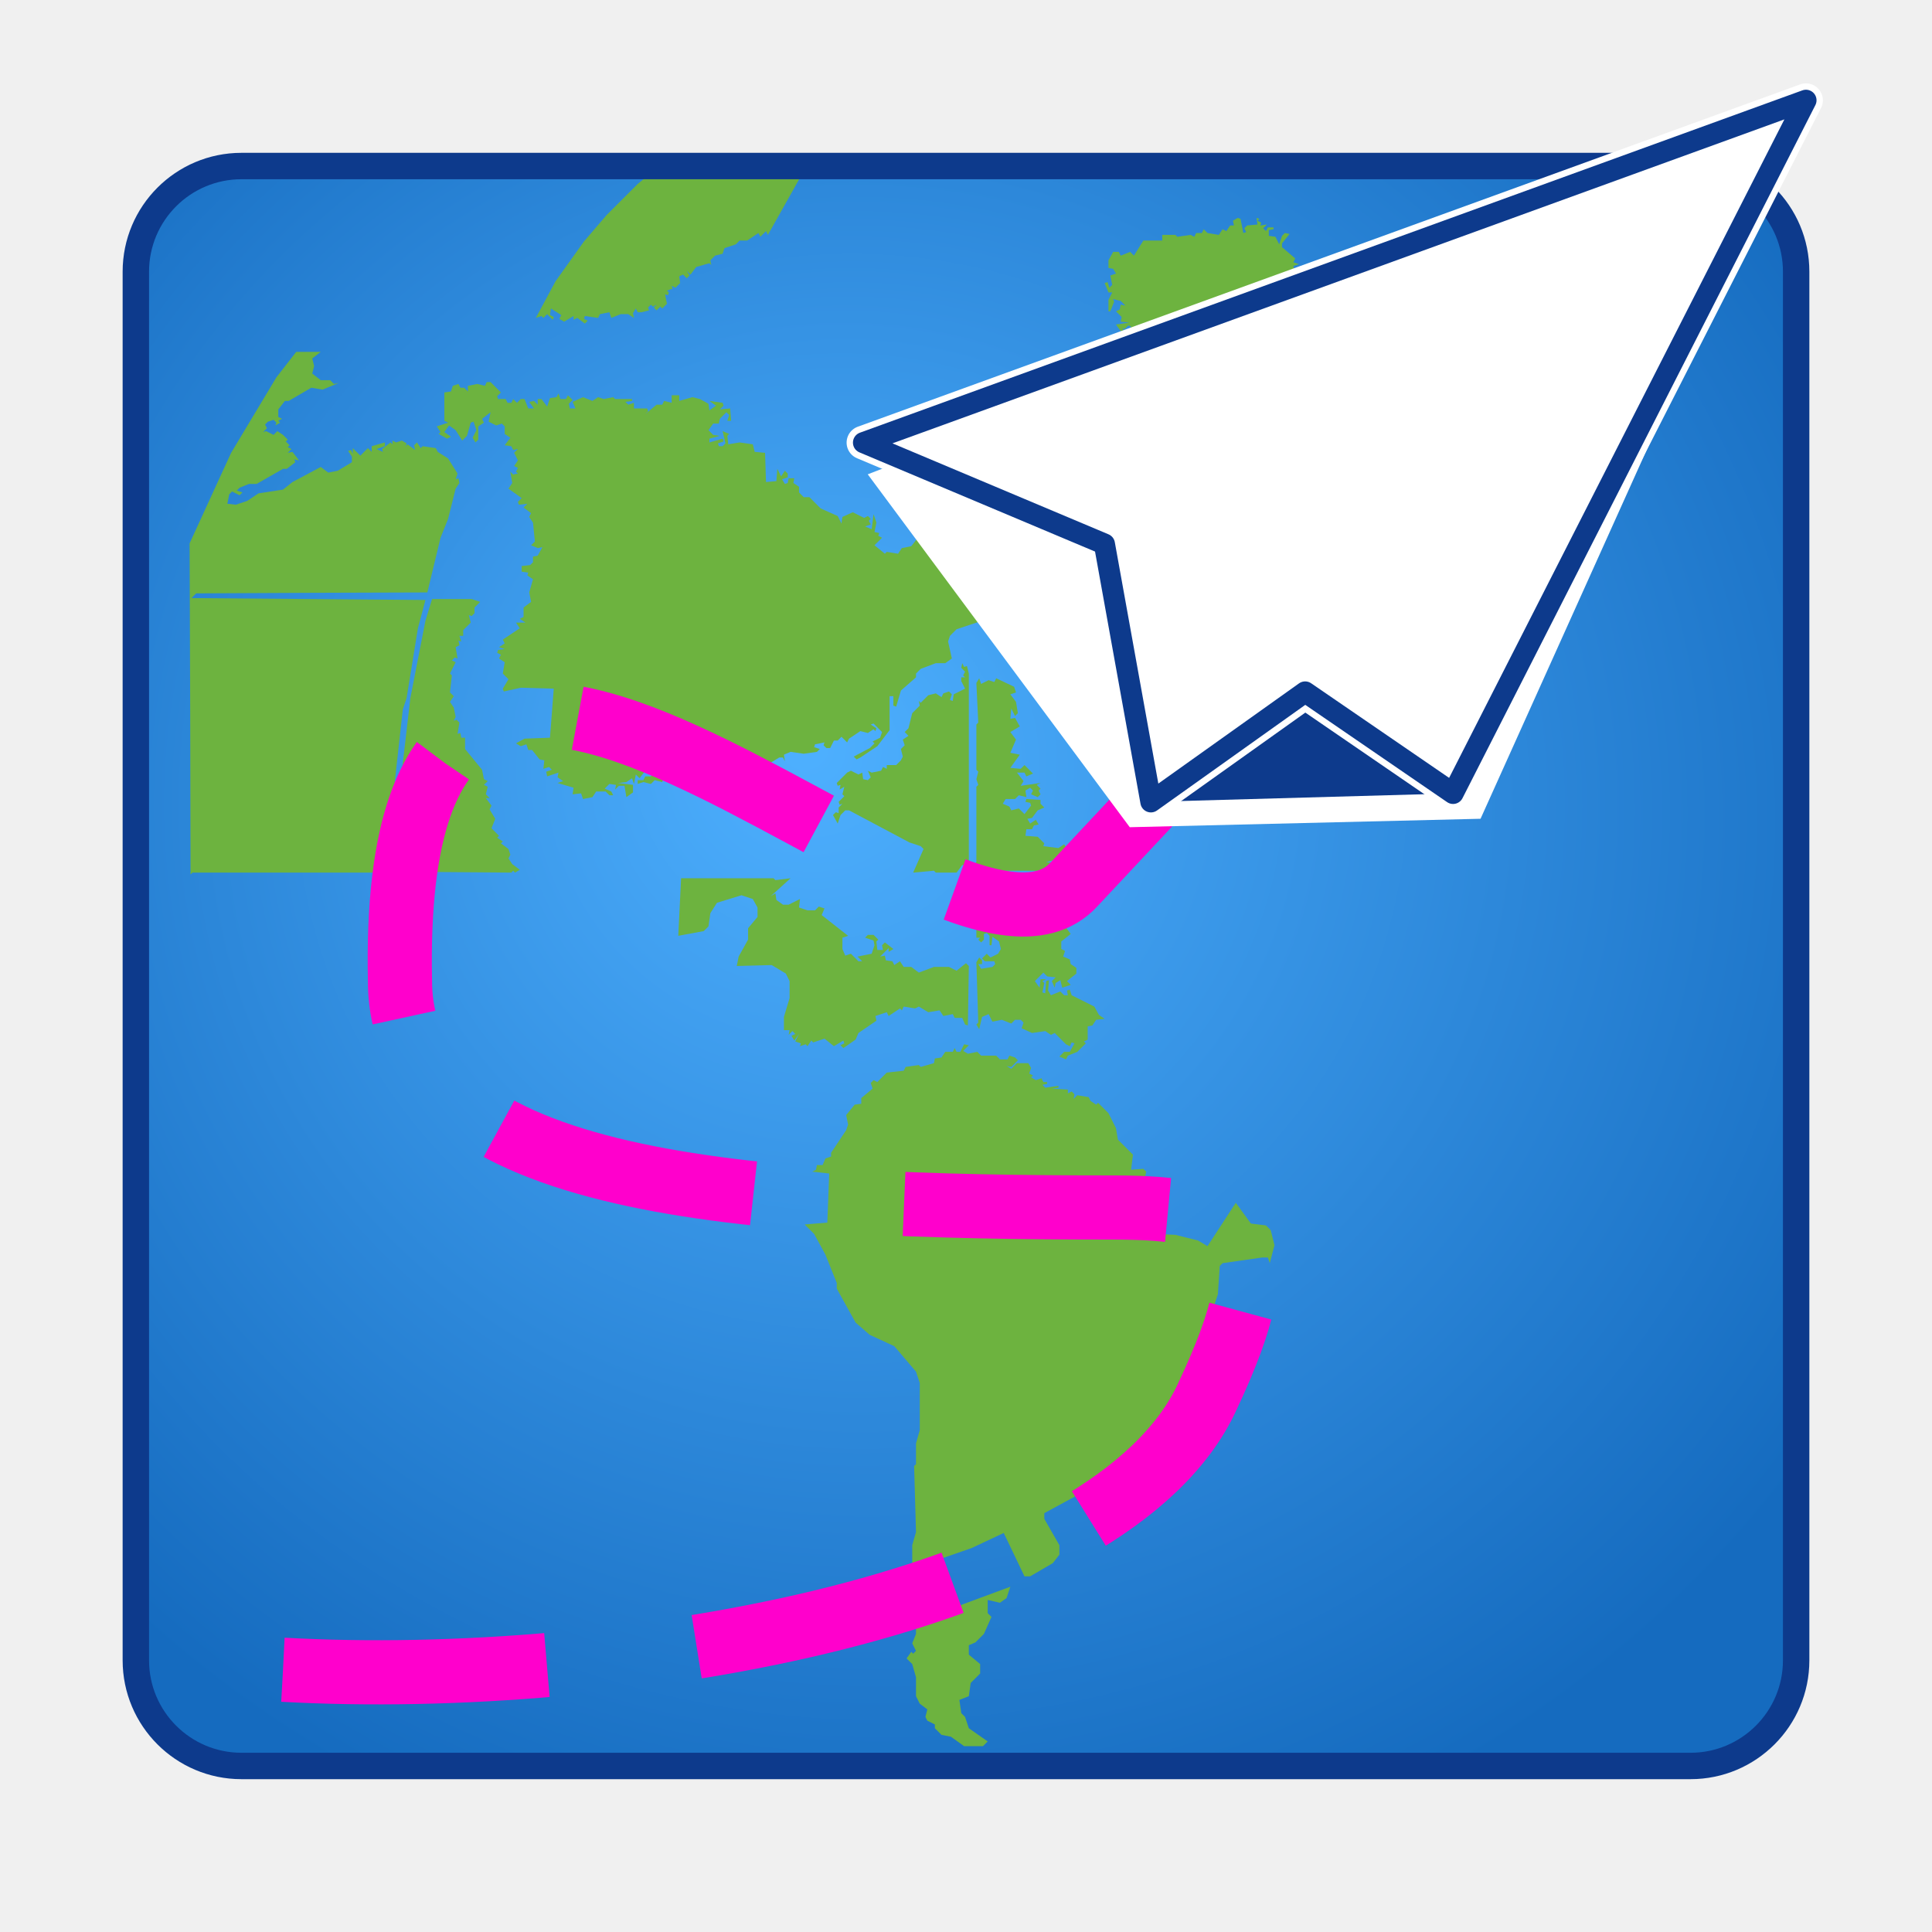
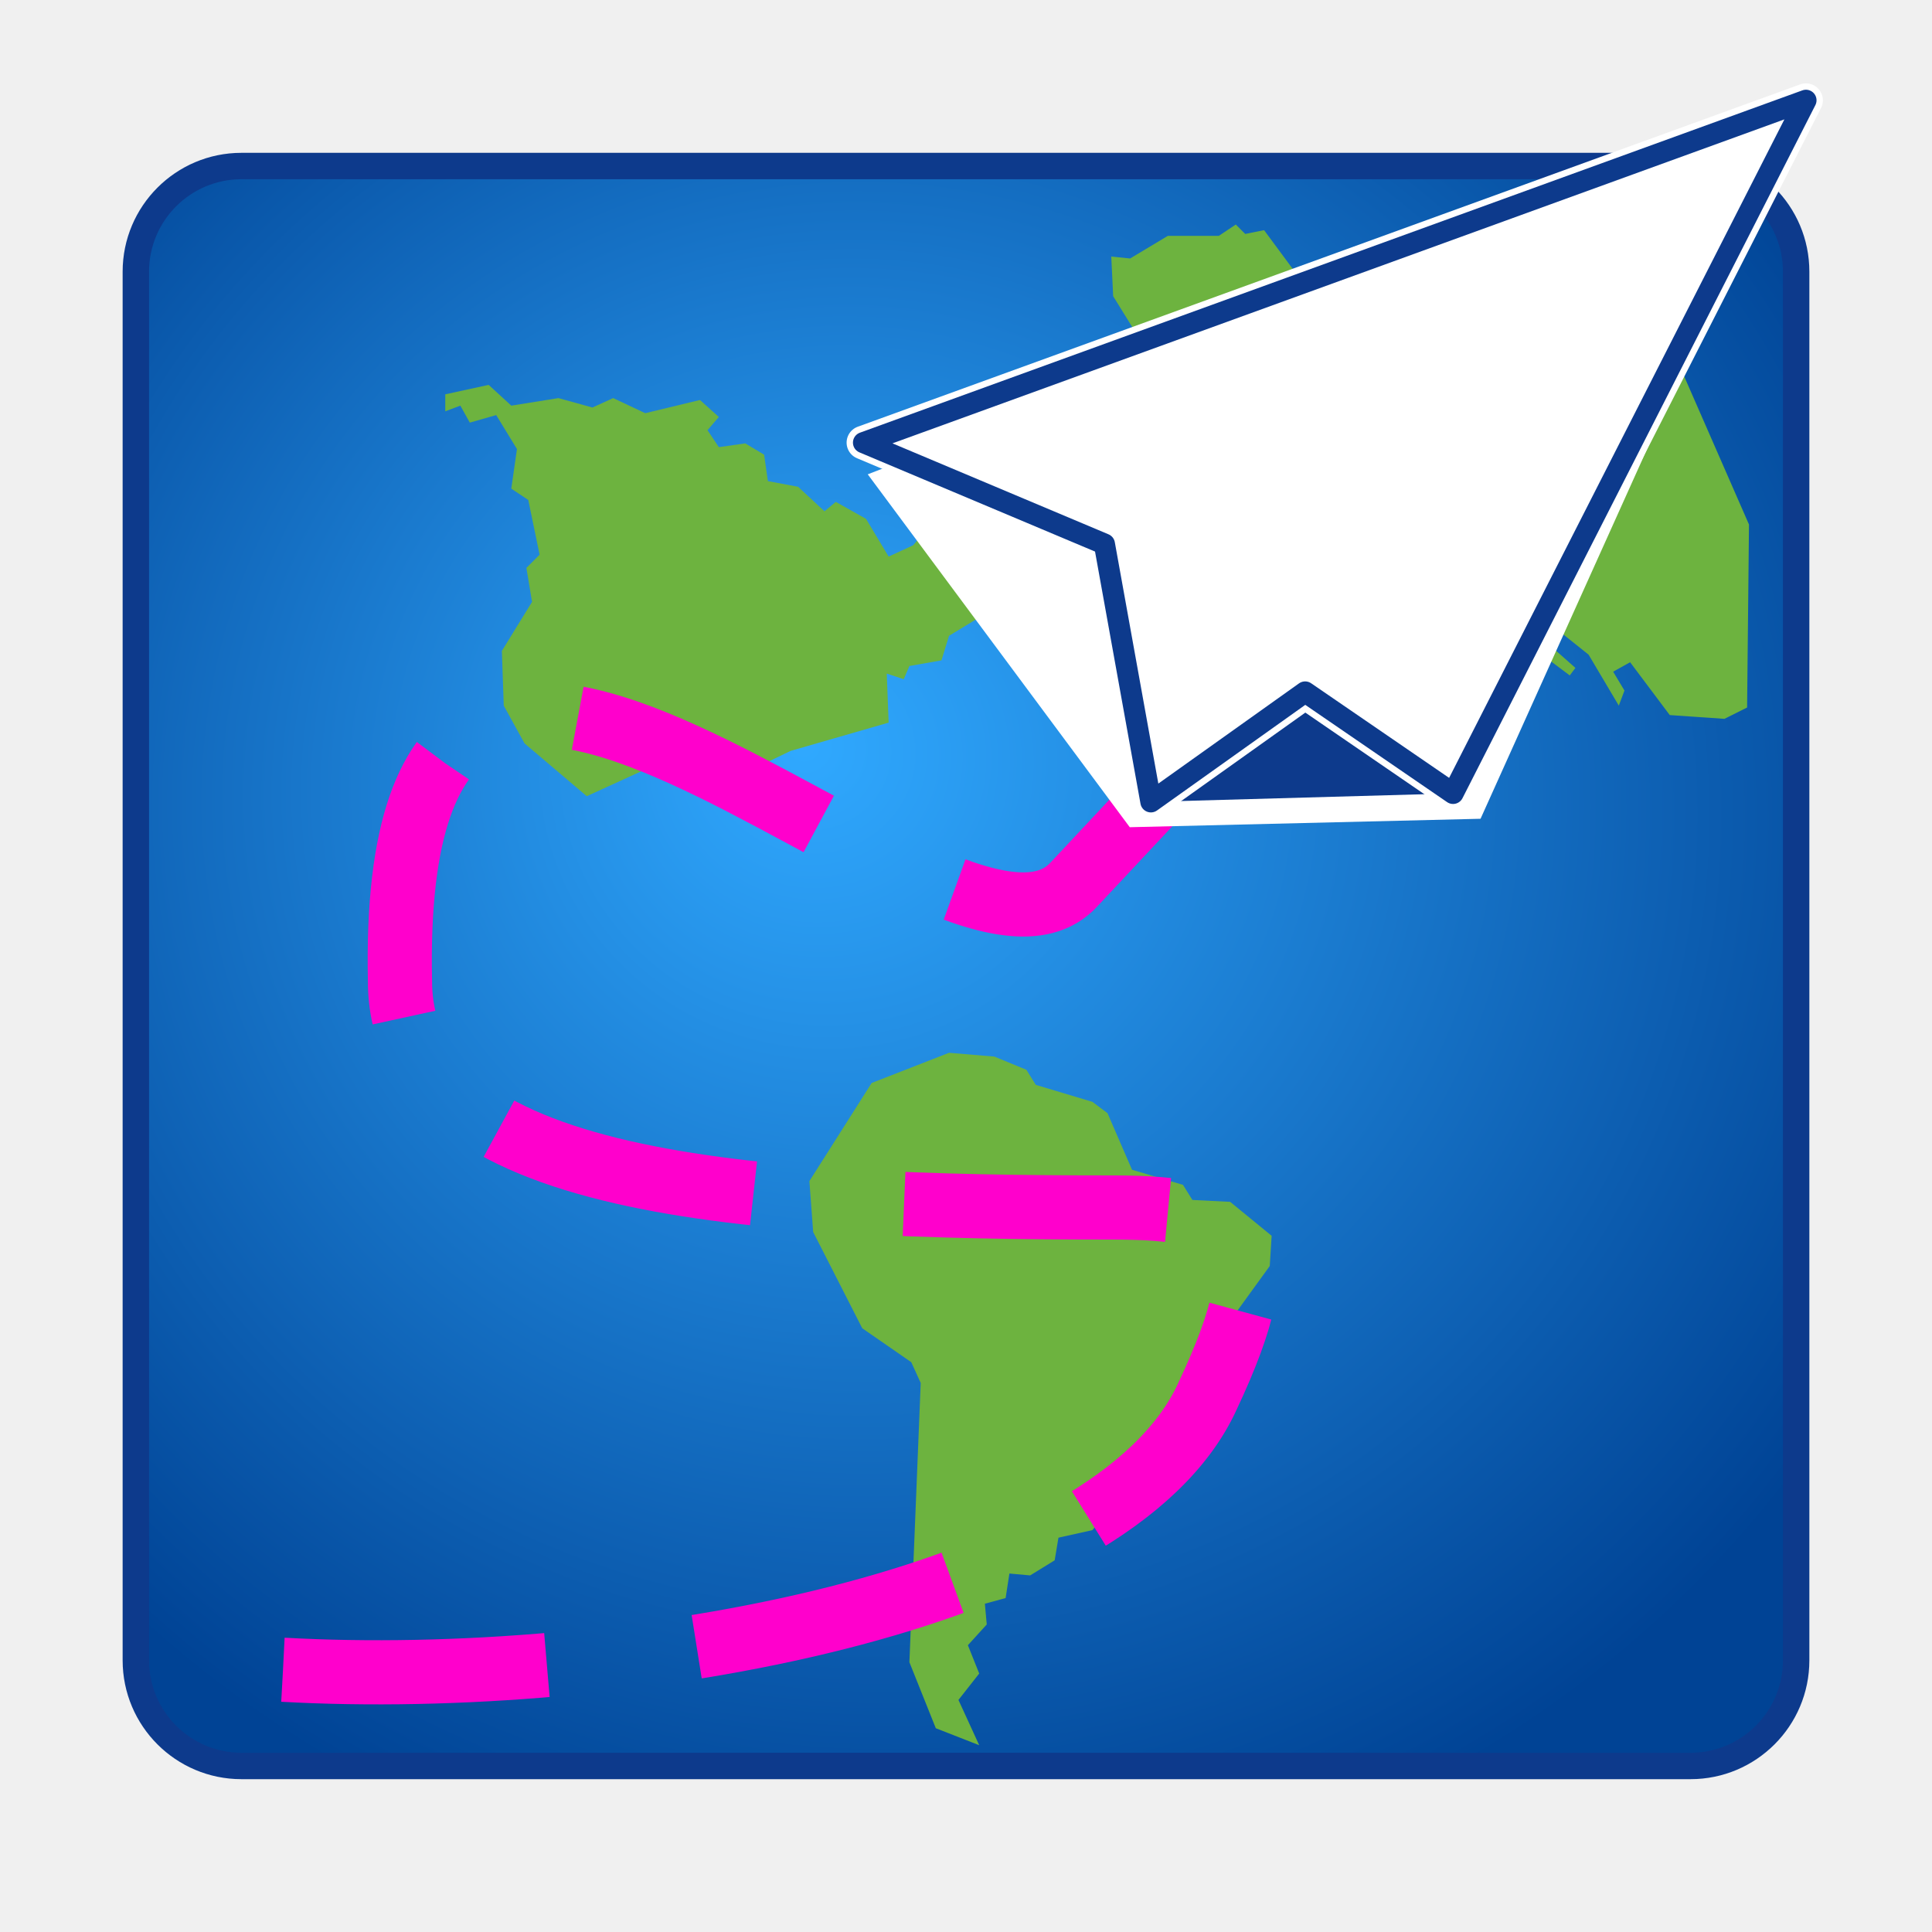
<svg xmlns="http://www.w3.org/2000/svg" viewBox="0 0 1024 1024" width="1024" height="1024" role="img" aria-label="flight_vis">
  <defs>
    <clipPath id="mapClip">
      <rect x="72" y="88" width="880" height="848" rx="56" ry="56" />
    </clipPath>
    <radialGradient id="oceanGrad" cx="46%" cy="42%" r="68%" fx="40%" fy="36%">
-       <stop offset="0%" stop-color="#4EB0FF" />
-       <stop offset="100%" stop-color="#156BBF" />
+       <stop offset="0%" stop-color="#30A9FF" />
+       <stop offset="100%" stop-color="#004395" />
    </radialGradient>
  </defs>
  <g clip-path="url(#mapClip)">
    <rect x="72" y="88" width="880" height="848" fill="url(#oceanGrad)" />
-     <path fill="#6DB33F" fill-rule="nonzero" d="M 309,423.5 L 308,420.5 L 303.5,421 L 304,417.5 L 295.5,415 L 298.5,414 L 295.5,412 L 296,409.5 L 290,411.5 L 289.5,409 L 292.5,408 L 291,406.5 L 288,407.5 L 288.5,403 L 286,402.5 L 282,397.5 L 280,397.5 L 279,394.5 L 276,395.5 L 273.5,394 L 278,391.5 L 291.5,391 L 293.5,365 L 276,364.5 L 267,366.5 L 266.5,365 L 269.5,360 L 266.5,357 L 267.5,351 L 264.5,349 L 265.5,347 L 263.5,346 L 264,344.5 L 267.5,344 L 264.5,343 L 267.5,341 L 266.5,339 L 275.5,333 L 273.5,330 L 278.5,330 L 275.5,328 L 277.5,327 L 277.5,322 L 281.5,319 L 280.5,314 L 282.5,307 L 279.5,305 L 280,303.5 L 276.5,303 L 276.5,300 L 281,299.5 L 282.5,298 L 282.5,295 L 285,294.5 L 287.5,290 L 285,290.5 L 281.5,289 L 283.5,287 L 282.5,277 L 280.5,274 L 281.5,272 L 277.5,269 L 279.5,267 L 275,267.5 L 274.5,266 L 276.5,264 L 269.5,259 L 271.5,256 L 270.5,250 L 272,251.5 L 274.5,251 L 273.5,250 L 274.5,248 L 272.5,247 L 274.5,244 L 272.5,240 L 274.5,238 L 272,238.5 L 271,236.5 L 267.5,236 L 270.5,232 L 267.5,230 L 267.5,226 L 266,224.5 L 263,225.5 L 259,223.5 L 260,218.5 L 255.5,222 L 256.5,224 L 253.5,226 L 253.5,233 L 252,234.5 L 250.5,232 L 252.5,228 L 251,223.5 L 249.5,224 L 247.5,231 L 245,233.5 L 241.5,228 L 238,225.5 L 235.5,229 L 239,231.5 L 237,232.5 L 232.5,230 L 233.5,229 L 231.5,226 L 237.5,224 L 235.5,223 L 235.5,208 L 239,207.5 L 240,204.5 L 243,203.5 L 244,205.5 L 246,205.5 L 248,207.5 L 248,204.5 L 253,203.5 L 257,204.5 L 258,202.5 L 260,202.5 L 265.5,208 L 263.5,210 L 264,211.5 L 268,211.5 L 269,213.5 L 271,213.5 L 272,211.5 L 274,213.5 L 276,211.5 L 278,211.5 L 280,216.5 L 283,216.5 L 280.5,213 L 283,212.5 L 285,214.5 L 285,211.5 L 287,211.5 L 290,215.5 L 291.5,211 L 295,210.5 L 296,208.5 L 297,211.5 L 300,211.5 L 301,209.5 L 303.5,212 L 301.5,214 L 302,216.5 L 305,216.5 L 303.5,213 L 309,210.5 L 314,212.5 L 317,210.5 L 320,211.5 L 325,210.5 L 326,211.5 L 335,211.5 L 335,212.5 L 331.5,213 L 333,214.5 L 336,213.5 L 336,216.5 L 343,216.5 L 343.5,218 L 342,219.5 L 348,214.5 L 351,214.5 L 352,212.5 L 356,213.5 L 356,209.5 L 360,209.5 L 360,212.5 L 367,210.5 L 371,211.5 L 375.5,214 L 376,217.5 L 379.5,215 L 376,212.5 L 383,213.5 L 383.5,215 L 381.5,217 L 387,216.5 L 387.5,223 L 385.5,223 L 386.5,220 L 385,218.5 L 381.5,222 L 381,224.5 L 378,224.5 L 375.5,228 L 378,230.5 L 381.5,231 L 376,232.5 L 376,234.5 L 383,232.5 L 383.5,234 L 380.5,235 L 381,236.5 L 383,236.5 L 384.5,235 L 383,228.5 L 386.5,230 L 385.5,231 L 386,235.5 L 392,234.5 L 399,235.5 L 400,239.5 L 405.5,240 L 406,255.5 L 411.5,255 L 412,248.5 L 414,252.5 L 416,249.5 L 417.5,251 L 417.5,253 L 414.5,254 L 416,256.5 L 417.5,256 L 418,253.5 L 421,253.5 L 420.5,256 L 423.5,258 L 423.5,261 L 426,263.5 L 429,263.5 L 435,269.5 L 444,273.5 L 446,277.5 L 446.5,274 L 452,271.5 L 458,274.5 L 460,273.5 L 461.5,275 L 460.5,276 L 461.5,278 L 458.5,279 L 462,280.5 L 463,272.5 L 464.5,277 L 463.5,282 L 466,282.5 L 465.5,284 L 467.5,285 L 463.5,289 L 469,293.5 L 470,292.5 L 476,293.5 L 478,290.5 L 483,289.5 L 486.5,285 L 486.5,283 L 488,283.5 L 490.5,281 L 491.5,277 L 495.5,275 L 495.5,272 L 498.5,270 L 498.5,268 L 501,267.5 L 503.5,265 L 502.5,258 L 500,255.5 L 519,262.5 L 528,267.5 L 538,270.5 L 549,276.5 L 570.5,285 L 557,293.5 L 546,293.5 L 545,292.5 L 533,293.5 L 523,299.5 L 517.5,305 L 518,306.5 L 532,299.5 L 538,299.5 L 539.5,301 L 539.5,304 L 534.5,308 L 536.5,311 L 535.5,315 L 542,319.5 L 547,319.5 L 550,318.5 L 553,314.5 L 555.5,316 L 555.5,321 L 551,325.5 L 543,327.5 L 531,335.5 L 529,335.5 L 526.5,333 L 526.5,330 L 532,325.5 L 534.5,325 L 533,321.5 L 524,324.5 L 519,329.5 L 507,333.5 L 503.5,337 L 502.5,340 L 504.5,349 L 501,351.5 L 496,351.5 L 488,354.5 L 485.5,357 L 485.5,359 L 477.5,366 L 475,374.5 L 473.5,374 L 473.5,369 L 471.5,369 L 471.5,387 L 465,395.5 L 456,401.5 L 454,402.5 L 452.5,401 L 461,396.5 L 463.5,394 L 462.5,393 L 466.5,391 L 467.5,388 L 463,383.5 L 461.5,384 L 464.5,386 L 464,387.5 L 463,386.5 L 460,388.5 L 456,387.5 L 450,391.5 L 449,393.5 L 446,390.5 L 444,392.5 L 442,392.5 L 440,396.5 L 438,396.5 L 436.5,395 L 437,393.5 L 432,394.5 L 431.5,396 L 434.5,397 L 433,398.5 L 426,399.5 L 419,398.5 L 415.5,400 L 416,403.5 L 415,401.5 L 413,401.5 L 408,404.5 L 407,406.5 L 386,396.5 L 380.5,407 L 379,408.5 L 378,407.5 L 376,408.5 L 375,411.5 L 374.5,409 L 373,408.5 L 371,412.5 L 357,410.5 L 352,411.5 L 351,414.5 L 347,413.5 L 345,415.5 L 341,414.5 L 338,415.5 L 338,413.5 L 341,413.5 L 342,411.5 L 345,411.5 L 346,409.5 L 354.5,410 L 364.5,386 L 337,374.5 L 319,369.5 L 317.5,371 L 311.5,395 L 340,404.5 L 343.5,407 L 343.5,409 L 342,408.5 L 339,412.5 L 337,410.5 L 336,415.5 L 335,412.5 L 332,414.5 L 327.5,415 L 335.5,416 L 335.5,420 L 332,422.5 L 331,416.5 L 328,416.5 L 326,418.5 L 326.5,416 L 323,415.5 L 320.5,418 L 324,419.5 L 325,421.5 L 323,421.5 L 321,419.5 L 316,419.5 L 314,422.5 L 309,423.5 Z" />
-     <path fill="#6DB33F" fill-rule="nonzero" d="M 521,925.5 L 511,925.5 L 504,920.5 L 499,919.5 L 495.5,916 L 495.5,914 L 491.5,912 L 490.5,910 L 491.5,906 L 487.5,903 L 485.5,899 L 485.5,889 L 483.5,882 L 480.5,879 L 483,875.5 L 484,876.5 L 485.5,875 L 483.5,871 L 485.5,866 L 485.5,857 L 481.5,854 L 481.5,832 L 483.5,829 L 483.5,819 L 485.5,812 L 484.5,777 L 485.5,776 L 485.5,765 L 487.5,758 L 487.5,733 L 485.5,727 L 474,713.5 L 461,707.5 L 453.5,701 L 443.5,683 L 443.5,680 L 437.5,665 L 431.5,654 L 426.5,649 L 438.5,648 L 439.5,622 L 430.5,621 L 432.5,620 L 433,617.5 L 436,617.5 L 437.5,614 L 440.5,613 L 440.5,611 L 448.5,599 L 449.5,596 L 448.5,591 L 453,585.5 L 456.5,585 L 456.5,582 L 462.5,577 L 461.5,574 L 463,572.5 L 465,573.5 L 470,568.5 L 479,567.5 L 480,565.5 L 487,564.5 L 488,565.5 L 495,563.5 L 495.5,561 L 499,560.5 L 501,557.5 L 505,557.5 L 506,555.5 L 507,557.5 L 509,557.5 L 511,553.5 L 513.5,554 L 510.5,557 L 513,558.5 L 518,557.5 L 520,559.5 L 528,559.5 L 530,561.5 L 534,561.5 L 535,559.5 L 538,560.5 L 539.5,562 L 536,565.5 L 533.5,565 L 536,566.5 L 539,563.5 L 545,563.5 L 546.5,566 L 545.5,569 L 547.5,570 L 546.5,571 L 549,572.5 L 552,571.5 L 553,573.5 L 555,573.5 L 555,574.5 L 552.5,575 L 554,576.5 L 561,575.5 L 561,576.5 L 557.5,577 L 566,577.5 L 566,579.5 L 568,578.5 L 569.5,580 L 569,582.5 L 571,580.5 L 577,581.5 L 578,583.5 L 581,585.5 L 582,584.5 L 587.5,590 L 591.5,598 L 592.5,604 L 600.5,612 L 599.5,620 L 606,619.5 L 607.5,621 L 606.5,626 L 602.5,627 L 602,653.5 L 623,654.5 L 635,657.5 L 640,660.5 L 655,637.5 L 663,648.5 L 671,649.5 L 673.5,652 L 675.5,660 L 673,669.5 L 672,666.5 L 669,666.5 L 648,669.5 L 646.5,671 L 645.5,686 L 638.5,707 L 639,709.5 L 646,711.5 L 651.5,715 L 644.5,734 L 642,735.5 L 630,729.5 L 615.5,754 L 603.5,766 L 601.5,773 L 596.5,780 L 595,785.5 L 589,779.5 L 571,792.5 L 553.5,802 L 553.5,805 L 561.5,819 L 561.5,824 L 558,828.5 L 546,835.5 L 543,835.5 L 532,812.5 L 515,820.5 L 490.5,829 L 499,854.5 L 535.5,841 L 533.5,847 L 530,849.5 L 523.5,848 L 523.5,855 L 525.5,857 L 521.5,866 L 517,870.5 L 513.5,872 L 513.5,877 L 519.5,882 L 519.5,887 L 514.5,892 L 513.5,899 L 508.5,901 L 509.5,908 L 511.5,910 L 513.5,916 L 523.5,923 L 521,925.5 Z" />
-     <path fill="#6DB33F" fill-rule="nonzero" d="M 565,561.5 L 561.5,560 L 564,557.5 L 567,557.5 L 569.5,553 L 568,552.5 L 567,554.5 L 565,553.5 L 559,547.5 L 557,548.5 L 554,546.5 L 547,547.5 L 541.5,545 L 542.5,542 L 541,540.5 L 538,540.5 L 536,542.5 L 531,540.5 L 526,541.5 L 524,537.5 L 520.5,539 L 519,545.5 L 517.5,543 L 518.5,542 L 517.5,510 L 519,507.5 L 520.5,509 L 520.5,511 L 518.5,511 L 520,513.5 L 526,512.5 L 527.5,511 L 527,509.5 L 522,509.5 L 520.5,508 L 523,505.5 L 525,507.5 L 529,505.5 L 530.5,503 L 529.5,499 L 526,496.5 L 525.5,501 L 524.5,501 L 524.5,496 L 523,494.5 L 521.5,495 L 521.5,498 L 520,499.5 L 518.5,498 L 519.5,497 L 517.5,497 L 517.5,490 L 522,489.5 L 535,492.5 L 553,491.5 L 553.5,489 L 550.5,478 L 551.5,472 L 549.5,471 L 550.5,469 L 548.5,468 L 553,466.5 L 554,467.5 L 559,466.5 L 571,467.5 L 571,469.5 L 570,468.5 L 569,469.5 L 562,468.5 L 561.5,470 L 566,474.5 L 572,475.5 L 573,474.5 L 577.5,476 L 577,477.5 L 574,477.5 L 573,479.5 L 571,479.5 L 569,483.5 L 567,481.5 L 564.5,483 L 566.5,487 L 564.5,491 L 567.5,495 L 562.5,499 L 562.5,503 L 564.5,504 L 563.5,507 L 567,508.5 L 567.5,511 L 570.5,513 L 570.5,516 L 565.5,520 L 567.5,522 L 563,523.5 L 562,519.5 L 559.5,521 L 559,523.5 L 557.5,520 L 559.5,518 L 555,517.5 L 553,515.5 L 548.5,520 L 551,523.5 L 551.5,519 L 554.5,519 L 552.5,520 L 553.5,521 L 552.5,526 L 554,526.5 L 554.5,520 L 556,519.5 L 555.5,525 L 557,527.5 L 562,525.5 L 564,527.5 L 566,527.5 L 565.5,525 L 567,524.5 L 568,527.5 L 580,533.5 L 582.5,538 L 585.5,540 L 581,540.5 L 579,543.5 L 576.5,544 L 576.5,551 L 574.5,552 L 575.5,553 L 571,557.5 L 566,559.5 L 565,561.5 Z" />
-     <path fill="#6DB33F" fill-rule="nonzero" d="M 101,463.5 L 100.8,375.8 L 100.5,288 L 122.5,240 L 146.5,200 L 157,186.5 L 170,186.5 L 165.5,190 L 166.5,194 L 165.5,198 L 170,201.5 L 175,201.5 L 177,203.5 L 179.5,203 L 171,206.5 L 165,205.5 L 153,212.5 L 151,212.5 L 147.5,217 L 147.5,221 L 149.5,222 L 147.5,223 L 148.5,224 L 146,225.5 L 146.5,224 L 145,222.5 L 142,223.5 L 140.5,225 L 141.5,227 L 139.5,229 L 141,228.5 L 145,230.5 L 147,228.5 L 150,230.5 L 152.5,233 L 151.5,234 L 153.5,236 L 152.5,237 L 154.5,238 L 152.5,240 L 155,239.5 L 158.5,244 L 156,243.5 L 156.5,245 L 152,248.5 L 150,248.5 L 136,256.5 L 132,256.5 L 127,258.5 L 125.5,260 L 128.5,261 L 127,262.5 L 123,260.5 L 121.5,262 L 120.5,267 L 125,267.5 L 131,265.5 L 137,261.5 L 150,259.5 L 155,255.5 L 170,247.5 L 174,250.5 L 179,249.5 L 186.5,245 L 186.5,242 L 184.5,239 L 186,238.5 L 187,240.5 L 187,237.5 L 191,241.5 L 195,237.5 L 197,239.5 L 197,236.5 L 204,234.5 L 204,236.5 L 199.5,238 L 203,239.5 L 202.5,238 L 207,234.5 L 208,235.5 L 208,233.5 L 210,234.5 L 213,233.5 L 215.5,235 L 215,236.5 L 216,235.5 L 220,238.5 L 219.5,236 L 221,234.5 L 223,237.5 L 224,236.5 L 231,237.5 L 232,239.5 L 237.5,243 L 242.5,251 L 241.5,254 L 243,253.5 L 243.5,256 L 241.5,259 L 237.5,275 L 233.5,285 L 226.5,314 L 165.2,314.2 L 104,314.5 L 101.5,317 L 163.5,317.5 L 225.5,318 L 221.5,333 L 215.5,370 L 213.5,376 L 207.5,430 L 203.5,442 L 203.5,447 L 205.5,448 L 205.5,461 L 204,462.5 L 153,462.5 L 102,462.5 L 101,463.5 Z" />
-     <path fill="#6DB33F" fill-rule="nonzero" d="M 447,555.5 L 445.5,554 L 447.5,553 L 447,551.5 L 442,554.5 L 437,550.5 L 431,552.5 L 430,551.5 L 428,554.5 L 427,553.5 L 424,554.5 L 424.5,553 L 421.5,552 L 423.5,548 L 421,551.5 L 419.5,549 L 421.5,548 L 420,546.5 L 418,548.5 L 418.5,546 L 415.5,546 L 415.5,539 L 418.5,529 L 418.5,520 L 416.5,516 L 409,511.5 L 390.5,512 L 391.5,507 L 396.5,498 L 396.5,492 L 401.5,486 L 401.5,481 L 399,476.5 L 393,474.5 L 380,478.5 L 376.5,484 L 375.5,491 L 373,493.5 L 359.5,496 L 361,465.5 L 410,465.5 L 411,466.5 L 419,465.5 L 408.5,475 L 411,473.5 L 411.5,477 L 415,479.5 L 418,479.5 L 424,476.5 L 423.5,481 L 428,482.5 L 432,482.5 L 434,480.5 L 437,481.5 L 435.5,485 L 449.5,496 L 446.5,497 L 446.5,503 L 448,506.5 L 451,505.5 L 455,509.5 L 457,509.5 L 454.5,507 L 462,505.5 L 463.5,501 L 463,498.5 L 458.5,497 L 460,495.5 L 463,495.5 L 465.5,498 L 464.5,499 L 465,503.5 L 468,503.5 L 467.5,501 L 469,499.5 L 473.5,503 L 471,504.5 L 471,502.5 L 466.5,507 L 469,506.5 L 469.5,509 L 473,509.5 L 474,511.5 L 477,509.5 L 479,512.5 L 483,512.5 L 487,515.5 L 495,512.5 L 503,512.5 L 507,514.5 L 512,510.5 L 513.5,512 L 513,543.5 L 511.5,543 L 510,539.5 L 506,539.5 L 505,537.5 L 500,538.5 L 498,535.5 L 492,536.5 L 487,533.5 L 485,534.5 L 479,533.5 L 478,535.5 L 477,534.5 L 471,538.5 L 470,536.5 L 464,538.5 L 464.5,541 L 455,547.5 L 453.5,551 L 447,555.5 Z" />
-     <path fill="#6DB33F" fill-rule="nonzero" d="M 597,180.5 L 595.5,180 L 599.5,173 L 598,172.5 L 596,174.5 L 595,173.5 L 595.5,175 L 594,175.5 L 591.5,172 L 598.5,171 L 594,170.5 L 594.5,168 L 591.5,165 L 593.5,164 L 594,161.5 L 596.5,162 L 594,159.5 L 590,158.5 L 590.5,160 L 588.5,165 L 587.5,165 L 587.5,159 L 589.5,155 L 587.5,155 L 585.5,150 L 587,149.5 L 588,152.5 L 589.5,151 L 588.5,146 L 591.5,145 L 590,142.5 L 587.5,142 L 587.5,138 L 590,133.5 L 593,133.5 L 594,135.5 L 599,133.5 L 601,135.5 L 606,127.5 L 616,127.5 L 616,124.5 L 623,124.5 L 624,125.5 L 631,124.5 L 633,125.5 L 634,123.5 L 637,123.5 L 638,121.5 L 640,123.5 L 646,124.5 L 648,121.5 L 650,122.5 L 652,119.5 L 654,119.5 L 653.5,117 L 656,115.5 L 657.5,116 L 659,123.5 L 660.5,123 L 659.5,121 L 661,119.5 L 666.5,119 L 666,115.5 L 667.5,116 L 666.5,117 L 668.5,118 L 668,119.5 L 671.5,119 L 669.5,121 L 671,122.5 L 672,120.5 L 675,120.5 L 675,121.5 L 672.5,122 L 672.5,125 L 676,125.5 L 678,129.5 L 679.5,125 L 681,123.5 L 683.5,124 L 679.5,129 L 679.5,131 L 686.5,137 L 685.5,139 L 688.5,140 L 685.5,141 L 687.5,148 L 684,149.5 L 683,151.5 L 682,150.5 L 676,151.5 L 672,154.5 L 669,154.5 L 645,163.5 L 640,166.5 L 632,168.5 L 629,170.5 L 625,170.5 L 608,177.5 L 603,178.5 L 600,175.5 L 599.5,178 L 597,180.5 Z" />
-     <path fill="#6DB33F" fill-rule="nonzero" d="M 564,461.5 L 519,461.5 L 516.5,458 L 517.5,457 L 517.5,417 L 518.5,416 L 517.5,413 L 518.5,409 L 517.5,408 L 517.5,384 L 518.5,383 L 517.5,362 L 519,359.5 L 520,362.5 L 524,360.5 L 527,361.5 L 528,359.5 L 537.5,364 L 538.5,367 L 535.5,368 L 538.5,372 L 539.5,378 L 538,379.5 L 536,375.5 L 535.5,381 L 538,380.5 L 540.5,385 L 535.5,388 L 538.5,392 L 535.5,399 L 540.5,400 L 535.5,407 L 541,407.5 L 543,405.5 L 547.5,410 L 544,411.5 L 543,409.5 L 539,409.5 L 542.5,414 L 541,416.5 L 551.5,415 L 549.5,416 L 551.5,418 L 550.5,419 L 551.5,421 L 550,422.5 L 546.5,421 L 547.5,419 L 546,417.5 L 543.5,419 L 544,422.5 L 540,421.5 L 538,423.5 L 533,423.5 L 531.5,426 L 535,427.5 L 536,429.5 L 540,428.5 L 543,431.5 L 546.5,427 L 546,425.5 L 543.5,425 L 544,423.5 L 551.5,424 L 551.5,426 L 553.5,428 L 550,429.5 L 547,433.5 L 544.5,434 L 546,436.5 L 549,434.5 L 550.5,437 L 548,437.5 L 547,439.5 L 544,439.5 L 543.5,443 L 550,443.5 L 553.5,447 L 553,448.5 L 561,449.5 L 564,447.5 L 566.5,451 L 564,451.5 L 563,454.5 L 554.5,457 L 560,457.5 L 564,461.5 Z" />
-     <path fill="#6DB33F" fill-rule="nonzero" d="M 507,462.5 L 496,462.5 L 495,461.5 L 484,462.5 L 489.5,450 L 488,448.5 L 482,446.5 L 450,429.5 L 448,429.5 L 445.5,432 L 444,436.5 L 441.5,432 L 443,430.5 L 444.5,431 L 444.5,428 L 446.5,426 L 445,426.5 L 444.5,425 L 447.5,422 L 446.5,421 L 447.5,417 L 445,418.5 L 445.5,416 L 444,416.5 L 443.5,415 L 449,409.5 L 451,408.5 L 455,410.5 L 457,409.5 L 457.5,413 L 460,413.5 L 461.5,412 L 460,408.5 L 462,409.5 L 467,408.5 L 468,406.5 L 470,407.5 L 470,405.5 L 475,405.5 L 477.5,403 L 478.5,401 L 477.5,397 L 479.5,395 L 478.5,392 L 481.5,390 L 479.5,388 L 481.5,386 L 483.5,378 L 487.5,374 L 487,371.5 L 488,372.5 L 492,368.5 L 496,367.5 L 499,369.5 L 500,367.5 L 503,366.5 L 504.5,368 L 503.5,371 L 505,371.5 L 505.5,368 L 511.5,365 L 509.5,361 L 509.5,359 L 511.5,359 L 510.5,358 L 511.5,356 L 509.5,354 L 510,351.5 L 511,353.5 L 512.5,353 L 513.5,357 L 513.5,408 L 513.5,459 L 510,458.5 L 507,462.5 Z" />
-     <path fill="#6DB33F" fill-rule="nonzero" d="M 427.5,88 L 407,124.5 L 406,122.5 L 403,125.5 L 402,123.5 L 396,127.5 L 392,127.5 L 390,129.5 L 384,131.5 L 383,134.5 L 379,135.5 L 376.5,138 L 377,140.5 L 376,139.5 L 369,141.5 L 366,145.5 L 364,143.5 L 365.5,146 L 364,147.5 L 362,145.5 L 360,146.5 L 360.5,150 L 358,152.5 L 356,151.5 L 356.5,153 L 353.5,154 L 354.5,155 L 354,156.5 L 352.5,156 L 353.5,161 L 351,163.5 L 350,162.5 L 348,164.5 L 346.5,163 L 348,161.5 L 346,162.5 L 345,161.5 L 343.5,163 L 344,164.5 L 340,165.5 L 338,165.5 L 337,163.5 L 335.5,166 L 336,168.5 L 333,166.5 L 329,166.5 L 324,168.5 L 323,165.5 L 318,166.5 L 317,168.5 L 310,167.5 L 309.5,169 L 311.5,170 L 310,171.5 L 306,168.5 L 304,169.5 L 304,167.5 L 299,170.5 L 296.5,169 L 297.5,167 L 292,163.5 L 291.5,167 L 293.5,168 L 293,169.5 L 290,166.5 L 288,168.5 L 287,167.5 L 284,168.5 L 294.5,149 L 309.5,128 L 321.5,114 L 338,97.5 L 349.5,88 Z" />
-     <path fill="#6DB33F" fill-rule="nonzero" d="M 273,462.5 L 272,461.5 L 271,462.5 L 207.5,462 L 208.5,461 L 209,448.5 L 224,451.5 L 229.5,451 L 235.5,428 L 243.5,413 L 222,399.5 L 219.5,400 L 213.5,413 L 212.5,413 L 217.5,370 L 225.5,329 L 229,317.5 L 250,317.5 L 254.5,319 L 251.5,322 L 251.5,325 L 250,326.5 L 248.5,326 L 249.5,330 L 245.5,334 L 245.5,337 L 243.5,337 L 244.5,340 L 243,339.5 L 243.5,342 L 241.5,343 L 242.5,349 L 241,348.5 L 239.5,350 L 241.5,351 L 238.5,357 L 239.5,358 L 238.5,367 L 240.5,369 L 238.5,372 L 240.5,375 L 241.5,380 L 240.5,382 L 242,381.5 L 243.5,383 L 242.5,389 L 244,388.5 L 244.5,391 L 246.5,391 L 246.5,397 L 255.5,408 L 256.5,413 L 258.5,414 L 256.5,416 L 258.5,417 L 257.5,421 L 259.5,423 L 257.5,423 L 260.5,427 L 259.5,429 L 262.5,434 L 260.5,439 L 264.5,443 L 263.5,444 L 266.5,446 L 265.5,447 L 269.5,450 L 270.5,453 L 269.5,455 L 271.5,458 L 275.5,461 L 273,462.5 Z" />
+     <path fill="#6DB33F" fill-rule="nonzero" d="M 503,558 L 462,574 L 429,626 L 431,653 L 457,704 L 483,722 L 488,733 L 482,881 L 496,916 L 519,925 L 508,901 L 519,887 L 513,872 L 523,861 L 522,850 L 533,847 L 535,834 L 546,835 L 559,827 L 561,815 L 579,811 L 592,795 L 604,764 L 639,742 L 652,700 L 673,671 L 674,655 L 652,637 L 632,636 L 627,628 L 600,620 L 587,590 L 579,584 L 549,575 L 544,567 L 527,560 Z" />
+     <path fill="#6DB33F" fill-rule="nonzero" d="M 236,209 L 236,218 L 244,215 L 249,224 L 263,220 L 274,238 L 271,259 L 280,265 L 286,294 L 279,301 L 282,319 L 266,345 L 267,374 L 278,394 L 311,422 L 346,406 L 388,413 L 419,398 L 471,383 L 470,357 L 479,360 L 482,353 L 499,350 L 503,337 L 526,323 L 535,323 L 530,335 L 555,321 L 553,316 L 538,318 L 535,307 L 539,302 L 525,304 L 523,299 L 537,292 L 557,293 L 578,278 L 577,272 L 559,260 L 553,242 L 538,252 L 521,243 L 507,253 L 504,265 L 484,289 L 471,295 L 459,275 L 443,266 L 437,271 L 423,258 L 407,255 L 405,241 L 395,235 L 381,237 L 375,228 L 381,221 L 371,212 L 342,219 L 325,211 L 314,216 L 296,211 L 271,215 L 259,204 Z" />
+     <path fill="#6DB33F" fill-rule="nonzero" d="M 800,178 L 786,192 L 780,212 L 765,225 L 765,244 L 774,249 L 783,243 L 796,263 L 805,260 L 807,240 L 799,223 L 809,205 L 815,209 L 812,230 L 830,241 L 825,244 L 822,262 L 808,274 L 786,270 L 784,256 L 779,257 L 785,269 L 782,277 L 762,291 L 759,300 L 745,306 L 756,324 L 756,334 L 728,347 L 728,373 L 741,380 L 758,376 L 774,340 L 796,331 L 832,358 L 835,354 L 809,331 L 812,323 L 842,347 L 858,374 L 861,366 L 855,356 L 864,351 L 885,379 L 914,381 L 926,375 L 927,278 L 892,198 L 886,192 L 866,202 L 864,212 L 852,217 L 841,203 L 856,202 L 855,194 L 815,178 Z" />
+     <path fill="#6DB33F" fill-rule="nonzero" d="M 670,122 L 660,124 L 655,119 L 646,125 L 619,125 L 599,137 L 589,136 L 590,157 L 603,178 L 600,209 L 608,222 L 627,227 L 637,199 L 683,175 L 675,170 L 678,155 L 687,145 Z" />
  </g>
  <rect x="72" y="88" width="880" height="848" rx="56" ry="56" fill="none" stroke="#0D3A8C" stroke-width="14" />
  <path fill="none" stroke="#FF00CC" stroke-width="34" stroke-linecap="butt" stroke-dasharray="140 80" d="M 150,885 C 330,895 590,850 640,740 C 680,655 660,640 590,640 C 400,640 212,630 212,520 C 205,195 501,542 569,469 L 613,422" />
  <g transform="translate(610.0 425.0) scale(1.12) translate(-672.0 -450.0)">
    <path fill="#FFFFFF" stroke="none" d="M 536 280 L 982 118 L 815 446 L 745 398 L 672 450 L 650 328 Z" />
    <path fill="#FFFFFF" stroke="none" d="M 538 295 L 978 125 L 828 458 L 662 462 Z" />
    <path fill="#FFFFFF" stroke="none" d="M 672 450 L 650 328 L 536 280 L 982 118 L 745 398 Z" />
    <path fill="#FFFFFF" stroke="none" d="M 536 280 L 672 450 L 815 446 L 982 118 L 745 398 Z" />
    <path fill="#0D3A8C" stroke="none" d="M 672 450 L 815 446 L 745 398 Z" />
    <path fill="none" stroke="#FFFFFF" stroke-width="16" stroke-linejoin="round" d="M 536 280 L 982 118 L 815 446 L 745 398 L 672 450 L 650 328 Z" />
    <path fill="none" stroke="#0D3A8C" stroke-width="10" stroke-linejoin="round" d="M 536 280 L 982 118 L 815 446 L 745 398 L 672 450 L 650 328 Z" />
  </g>
</svg>
